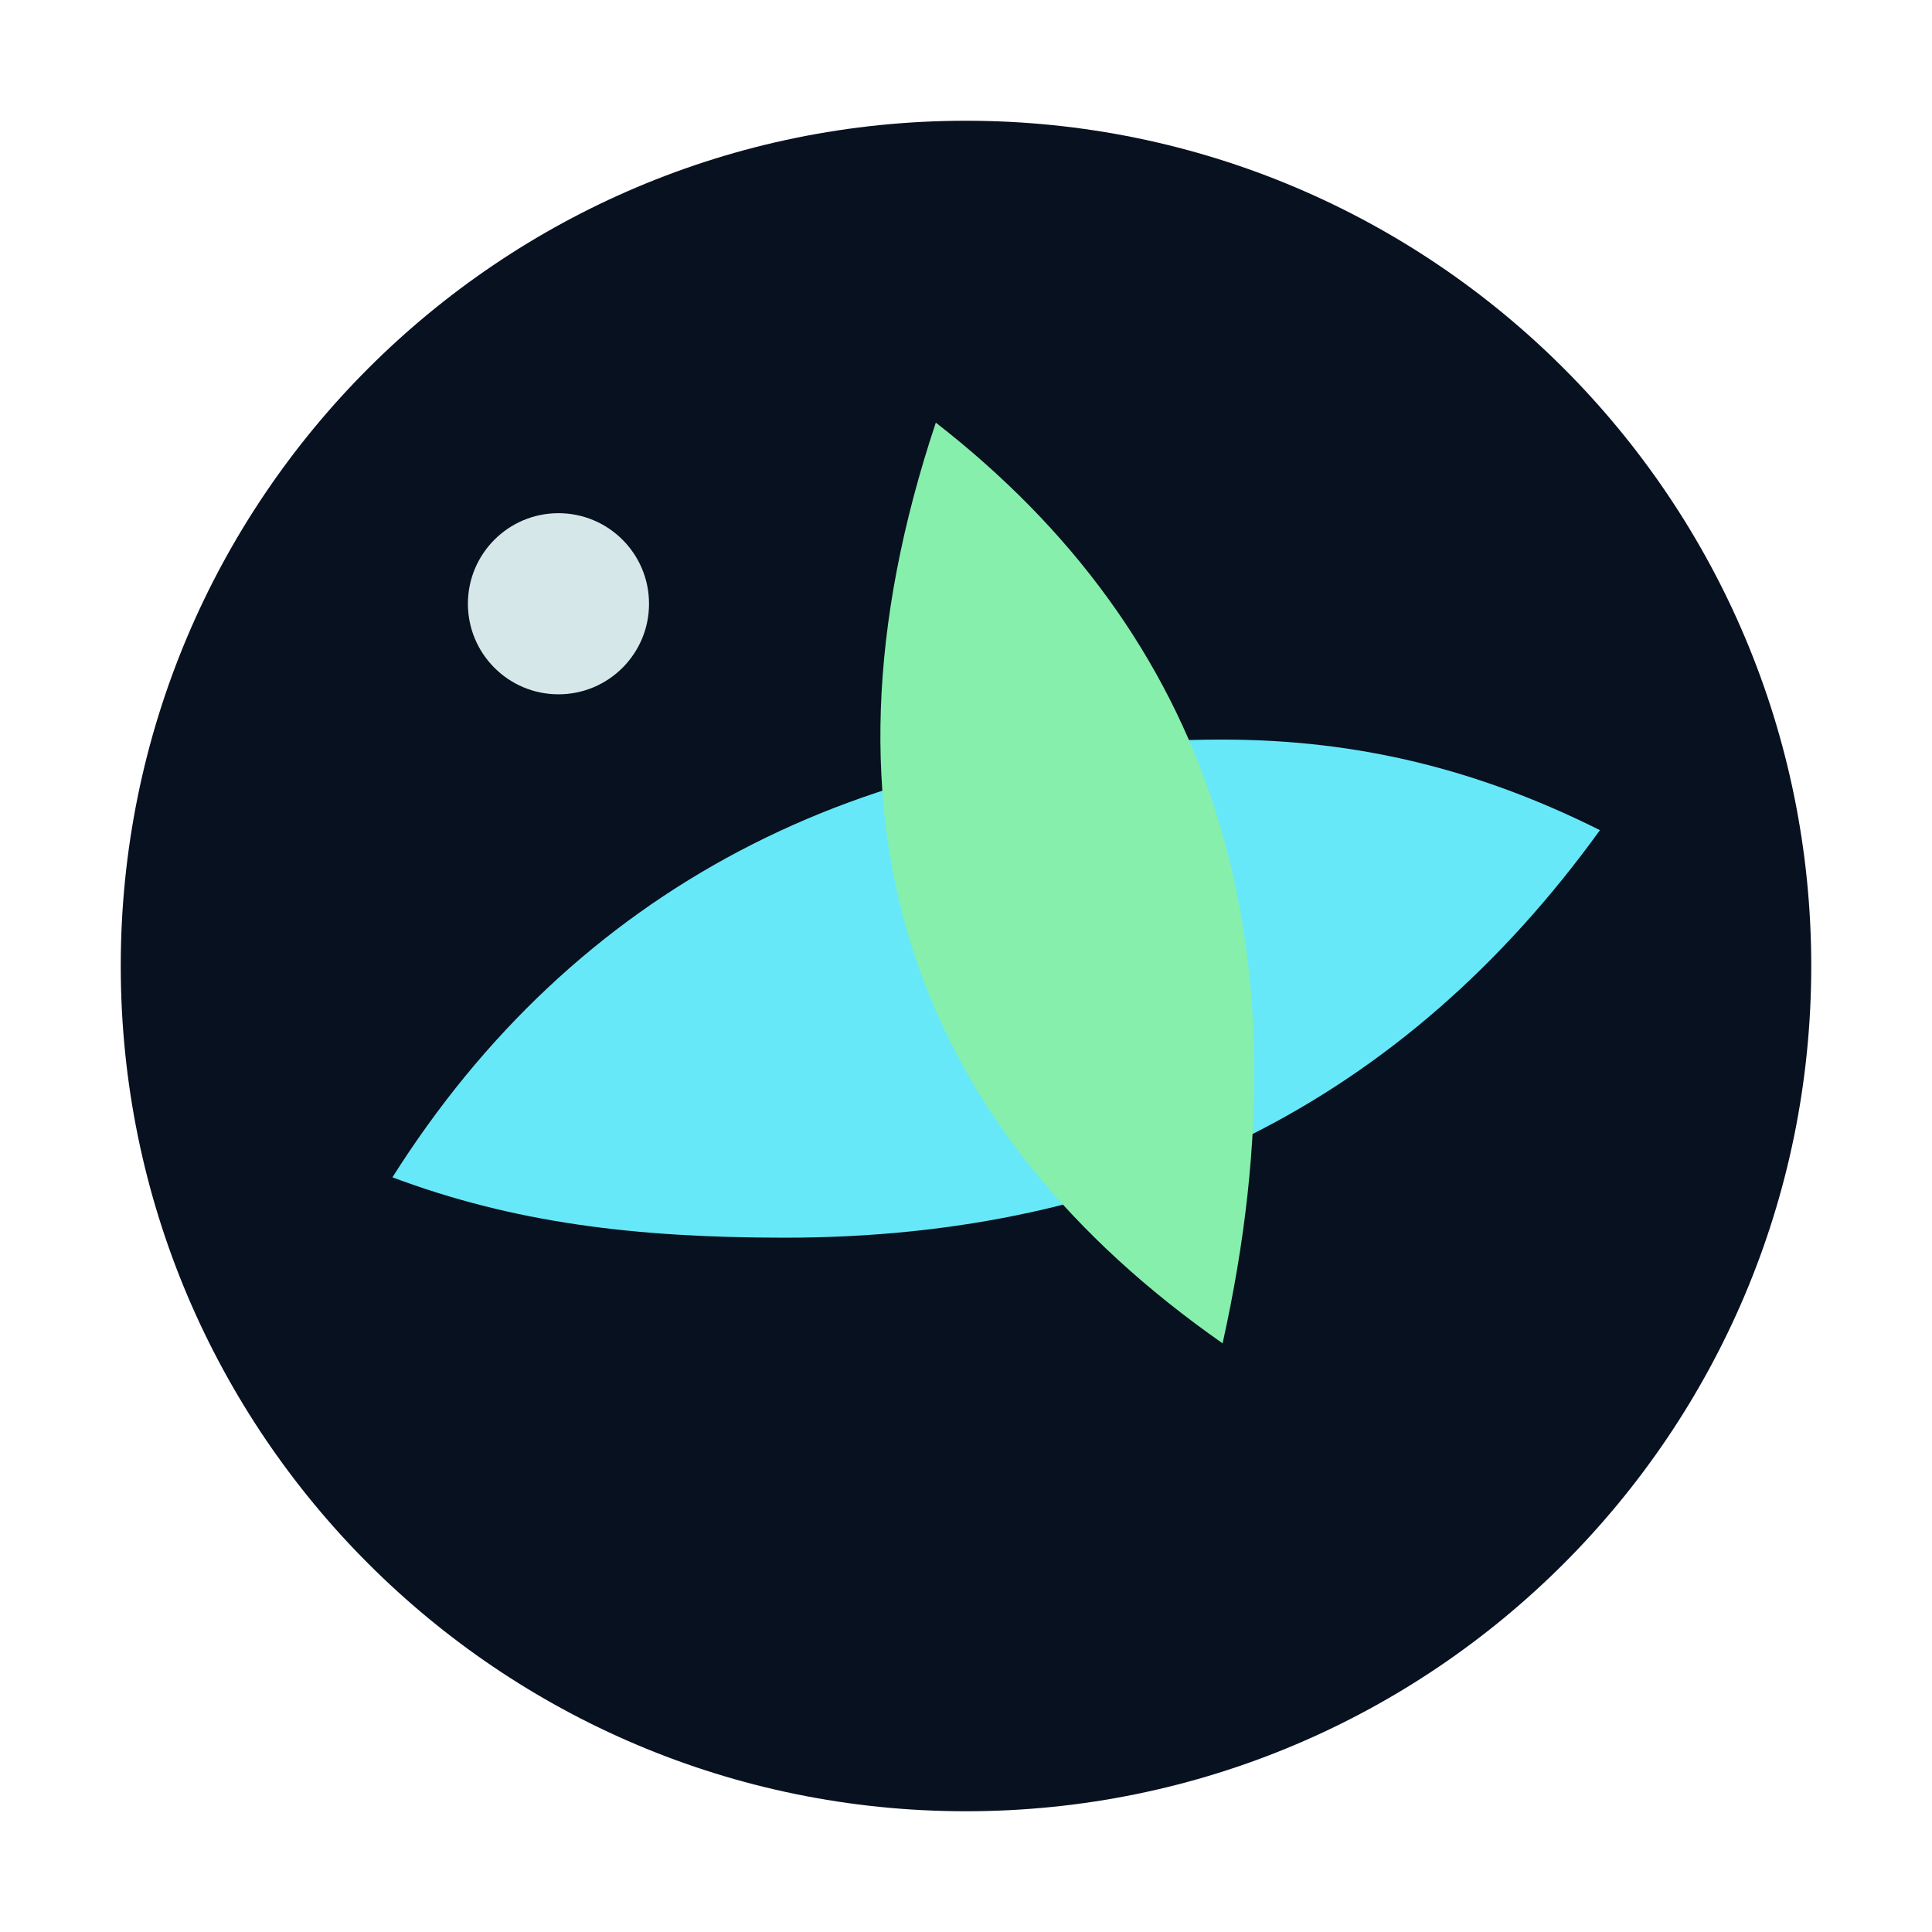
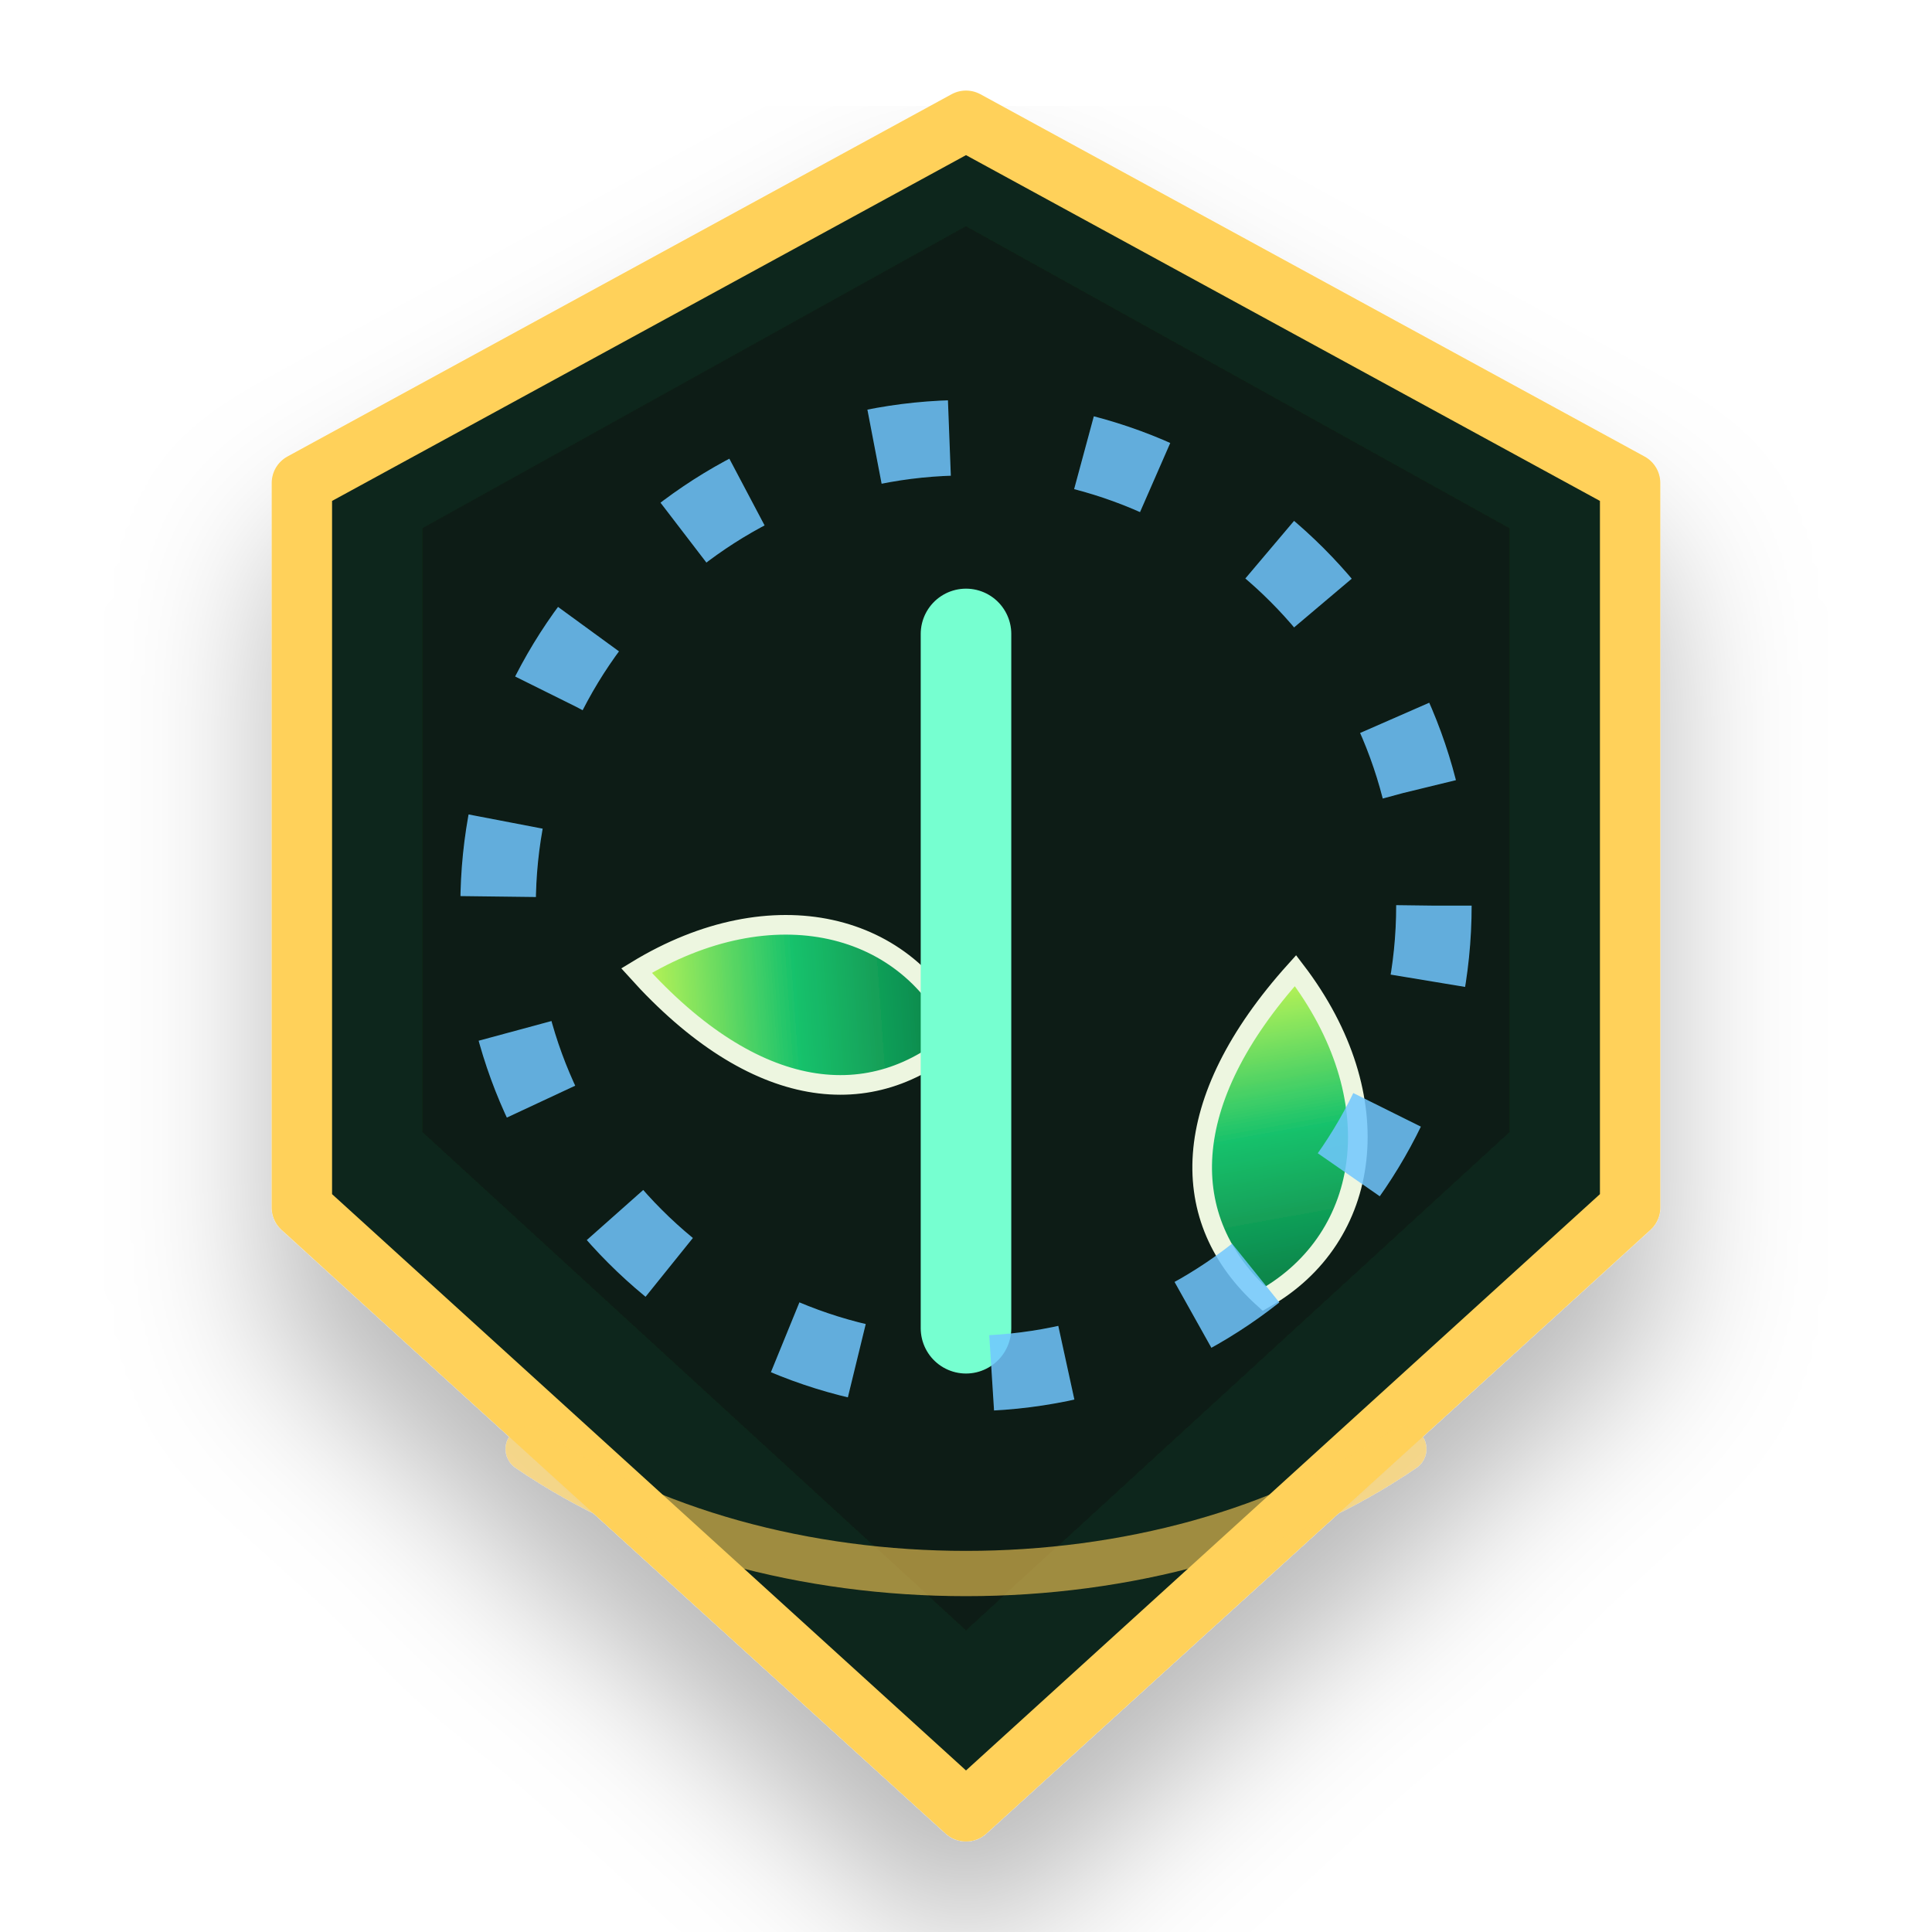
- <svg xmlns="http://www.w3.org/2000/svg" viewBox="0 0 128 128" role="img" aria-label="Calm Growth">
-   <circle cx="64" cy="64" r="56" fill="#08111f" />
-   <path fill="#67e8f9" d="M26 78c12-19 31-29 55-29 9 0 17 2 25 6-13 18-31 27-54 27-10 0-18-1-26-4Z" />
-   <path fill="#86efac" d="M62 28c18 14 25 34 19 61-20-14-28-34-19-61Z" />
-   <circle cx="37" cy="40" r="6" fill="#ecfeff" opacity=".9" />
+ <svg xmlns="http://www.w3.org/2000/svg" viewBox="0 0 128 128" role="img" aria-label="CannaClicker event calm-growth">
+   <defs>
+     <filter id="softShadow" x="-30%" y="-30%" width="160%" height="170%">
+       <feDropShadow dx="0" dy="7" stdDeviation="5" flood-color="#000" flood-opacity=".28" />
+     </filter>
+     <linearGradient id="leafGradient" x1="0" x2="1" y1="0" y2="1">
+       <stop offset="0" stop-color="#caff58" />
+       <stop offset=".48" stop-color="#19c96f" />
+       <stop offset="1" stop-color="#0c7f46" />
+     </linearGradient>
+     <linearGradient id="goldGradient" x1="0" x2="1" y1="0" y2="1">
+       <stop offset="0" stop-color="#fff0a8" />
+       <stop offset=".55" stop-color="#ffd15a" />
+       <stop offset="1" stop-color="#ff9f43" />
+     </linearGradient>
+     <linearGradient id="glassGradient" x1="0" x2="1" y1="0" y2="1">
+       <stop offset="0" stop-color="#e8fff8" stop-opacity=".95" />
+       <stop offset=".55" stop-color="#76ffd0" stop-opacity=".72" />
+       <stop offset="1" stop-color="#71c7ff" stop-opacity=".48" />
+     </linearGradient>
+   </defs>
+   <g filter="url(#softShadow)">
+     <path d="M64 8 108 32v48l-44 40-44-40V32Z" fill="#10251a" stroke="#ffd15a" stroke-width="4" stroke-linejoin="round" />
+     <path d="M64 15 100 35v40l-36 33-36-33V35Z" fill="#0b1c13" opacity=".94" />
+     <path d="M0-18C16-15 24-3 20 9 8 9 0 0 0-18Z" transform="translate(50 73) rotate(-42) scale(0.65)" fill="url(#leafGradient)" stroke="#f7ffe8" stroke-width="2" opacity=".96" />
+     <path d="M0-18C16-15 24-3 20 9 8 9 0 0 0-18Z" transform="translate(78 73) rotate(42) scale(0.65)" fill="url(#leafGradient)" stroke="#f7ffe8" stroke-width="2" opacity=".96" />
+     <path d="M64 88V42" stroke="#76ffd0" stroke-width="6" stroke-linecap="round" />
+     <circle cx="64" cy="60" r="31" fill="none" stroke="#71c7ff" stroke-width="5" stroke-dasharray="5 9" opacity=".85" />
+     <path d="M35 96c16 11 42 11 58 0" fill="none" stroke="#ffd15a" stroke-width="3" stroke-linecap="round" opacity=".6" />
+   </g>
</svg>
